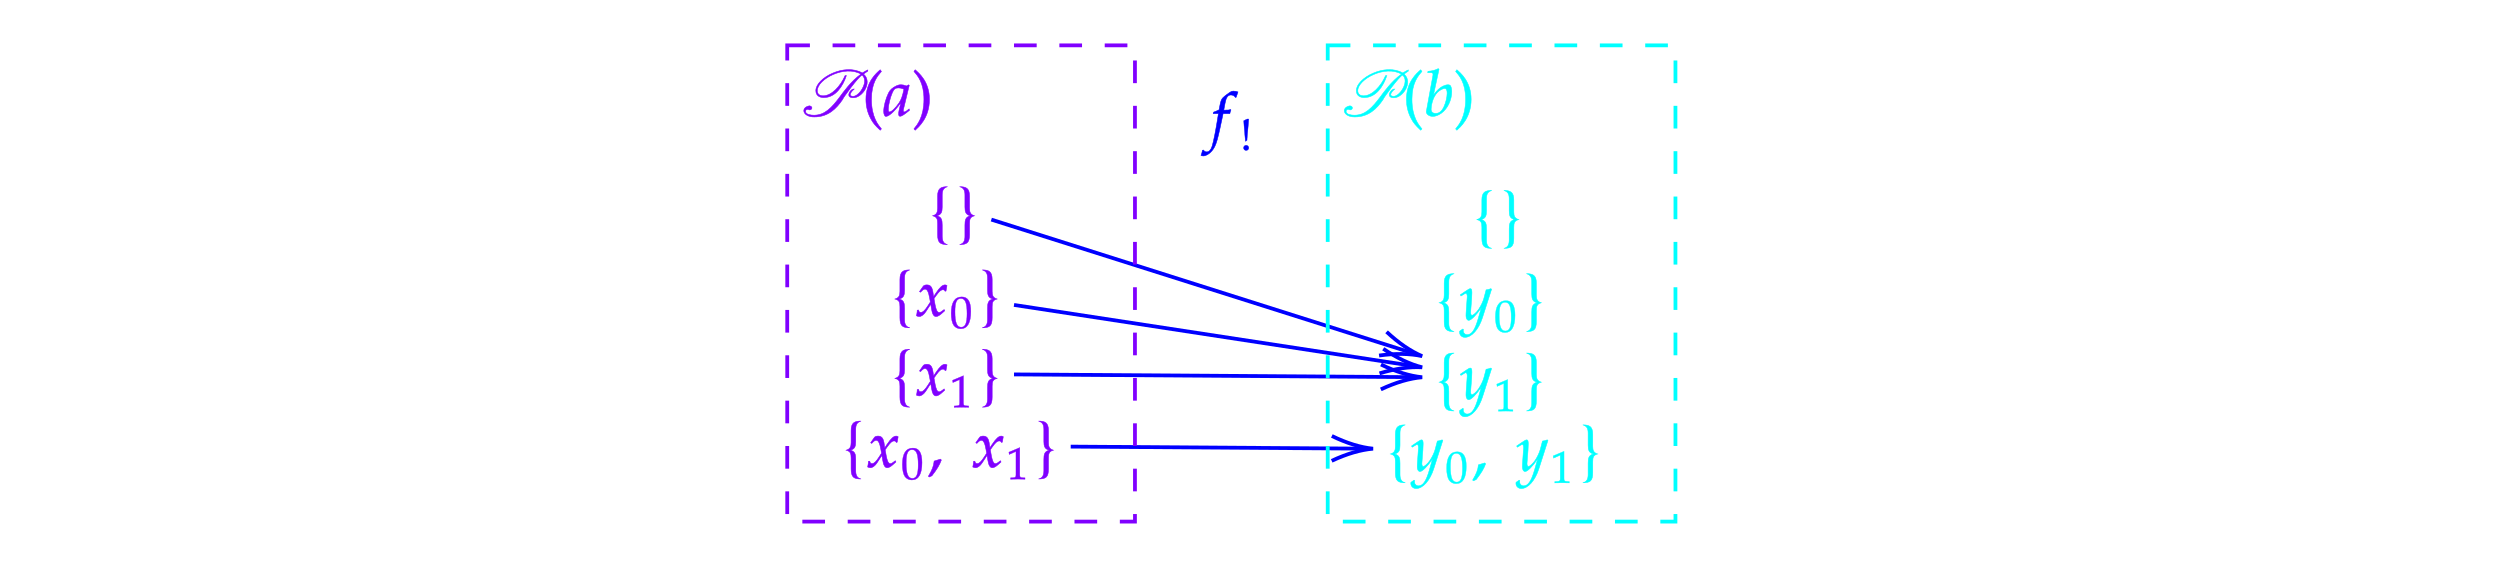
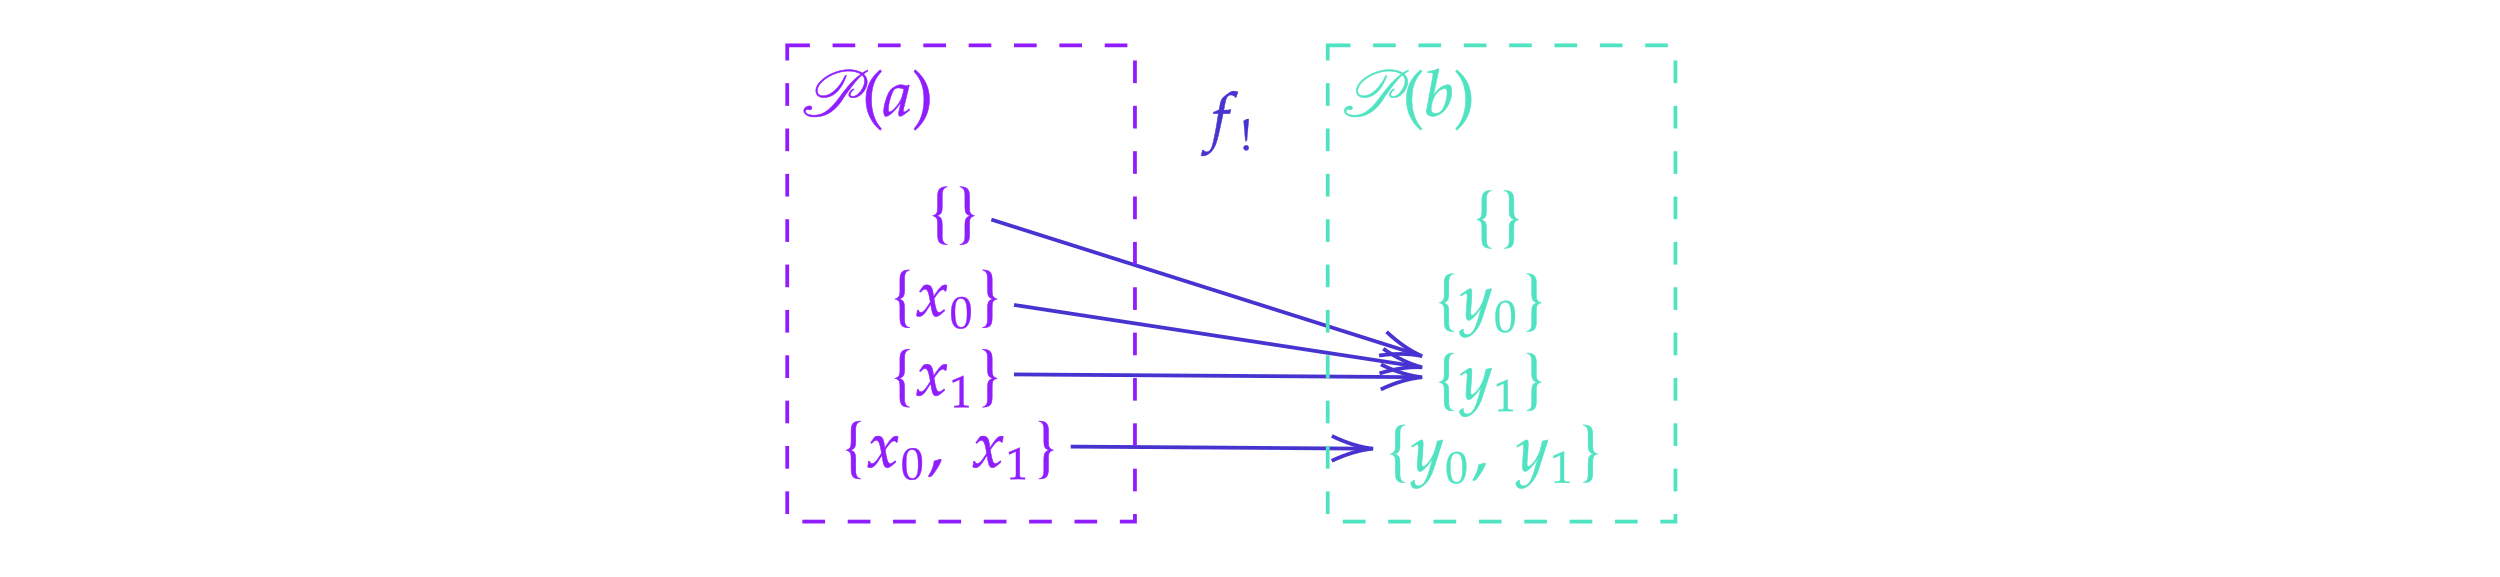
<svg xmlns="http://www.w3.org/2000/svg" x="0" y="0" width="661.433" height="152.4" style="         width:661.433px;         height:152.4px;         background: transparent;         fill: none; ">
  <svg class="role-diagram-draw-area">
    <g class="shapes-region" style="stroke: black; fill: none;">
      <g />
    </g>
    <g>
      <g class="connection-group">
        <g class="arrow-line">
-           <path class="connection real" stroke-dasharray="" d="  M268.28,80.68 L374.3,96.88" style="stroke: rgb(0, 0, 255); stroke-opacity: 1; stroke-width: 1px; fill: none; fill-opacity: 1;" />
-           <g stroke="rgb(0,0,255)" stroke-opacity="1" transform="matrix(-0.9885203,-0.1510883,0.1510883,-0.9885203,376.279,97.18333)" style="stroke: rgb(0, 0, 255); stroke-width: 1px;">
+           <path class="connection real" stroke-dasharray="" d="  M268.28,80.68 L374.3,96.88" style="stroke: rgb(70, 51, 208); stroke-opacity: 1; stroke-width: 1px; fill: none; fill-opacity: 1;" />
+           <g stroke="rgb(70,51,208)" stroke-opacity="1" transform="matrix(-0.9885203,-0.1510883,0.1510883,-0.9885203,376.279,97.18333)" style="stroke: rgb(70, 51, 208); stroke-width: 1px;">
            <path d=" M10.93,-3.29 Q4.96,-0.45 0,0 Q4.96,0.45 10.93,3.29" />
          </g>
        </g>
      </g>
      <g class="connection-group">
        <g class="arrow-line">
-           <path class="connection real" stroke-dasharray="" d="  M268.28,99.06 L374.28,99.79" style="stroke: rgb(0, 0, 255); stroke-opacity: 1; stroke-width: 1px; fill: none; fill-opacity: 1;" />
-           <g stroke="rgb(0,0,255)" stroke-opacity="1" transform="matrix(-0.9999756,-0.00698126,0.00698126,-0.9999756,376.279,99.80833)" style="stroke: rgb(0, 0, 255); stroke-width: 1px;">
+           <path class="connection real" stroke-dasharray="" d="  M268.28,99.06 L374.28,99.79" style="stroke: rgb(70, 51, 208); stroke-opacity: 1; stroke-width: 1px; fill: none; fill-opacity: 1;" />
+           <g stroke="rgb(70,51,208)" stroke-opacity="1" transform="matrix(-0.9999756,-0.00698126,0.00698126,-0.9999756,376.279,99.80833)" style="stroke: rgb(70, 51, 208); stroke-width: 1px;">
            <path d=" M10.93,-3.29 Q4.96,-0.45 0,0 Q4.96,0.45 10.93,3.29" />
          </g>
        </g>
      </g>
      <g class="connection-group">
        <g class="arrow-line">
-           <path class="connection real" stroke-dasharray="" d="  M283.28,118.16 L361.28,118.7" style="stroke: rgb(0, 0, 255); stroke-opacity: 1; stroke-width: 1px; fill: none; fill-opacity: 1;" />
-           <g stroke="rgb(0,0,255)" stroke-opacity="1" transform="matrix(-0.9999756,-0.00698126,0.00698126,-0.9999756,363.279,118.7111)" style="stroke: rgb(0, 0, 255); stroke-width: 1px;">
+           <path class="connection real" stroke-dasharray="" d="  M283.28,118.16 L361.28,118.7" style="stroke: rgb(70, 51, 208); stroke-opacity: 1; stroke-width: 1px; fill: none; fill-opacity: 1;" />
+           <g stroke="rgb(70,51,208)" stroke-opacity="1" transform="matrix(-0.9999756,-0.00698126,0.00698126,-0.9999756,363.279,118.7111)" style="stroke: rgb(70, 51, 208); stroke-width: 1px;">
            <path d=" M10.93,-3.29 Q4.96,-0.45 0,0 Q4.96,0.45 10.93,3.29" />
          </g>
        </g>
      </g>
      <g class="connection-group">
        <g class="arrow-line">
-           <path class="connection real" stroke-dasharray="" d="  M262.28,58.1 L374.37,93.62" style="stroke: rgb(0, 0, 255); stroke-opacity: 1; stroke-width: 1px; fill: none; fill-opacity: 1;" />
-           <g stroke="rgb(0,0,255)" stroke-opacity="1" transform="matrix(-0.9532962,-0.3020371,0.3020371,-0.9532962,376.279,94.22911)" style="stroke: rgb(0, 0, 255); stroke-width: 1px;">
+           <path class="connection real" stroke-dasharray="" d="  M262.28,58.1 L374.37,93.62" style="stroke: rgb(70, 51, 208); stroke-opacity: 1; stroke-width: 1px; fill: none; fill-opacity: 1;" />
+           <g stroke="rgb(70,51,208)" stroke-opacity="1" transform="matrix(-0.9532962,-0.3020371,0.3020371,-0.9532962,376.279,94.22911)" style="stroke: rgb(70, 51, 208); stroke-width: 1px;">
            <path d=" M10.93,-3.29 Q4.96,-0.45 0,0 Q4.96,0.45 10.93,3.29" />
          </g>
        </g>
      </g>
    </g>
    <g>
      <g>
-         <rect rx="0" ry="0" x="208.279" y="12" width="92" height="126" style="stroke: rgb(128, 0, 255); stroke-opacity: 1; stroke-width: 1px; fill: none; fill-opacity: 1; stroke-dasharray: 6px, 6px;" />
-       </g>
-       <g>
-         <rect rx="0" ry="0" x="351.279" y="12" width="92" height="126" style="stroke: rgb(0, 255, 255); stroke-opacity: 1; stroke-width: 1px; fill: none; fill-opacity: 1; stroke-dasharray: 6px, 6px;" />
+         <rect rx="0" ry="0" x="208.279" y="12" width="92" height="126" style="stroke: rgb(144, 29, 254); stroke-opacity: 1; stroke-width: 1px; fill: none; fill-opacity: 1; stroke-dasharray: 6px, 6px;" />
+       </g>
+       <g>
+         <rect rx="0" ry="0" x="351.279" y="12" width="92" height="126" style="stroke: rgb(80, 227, 194); stroke-opacity: 1; stroke-width: 1px; fill: none; fill-opacity: 1; stroke-dasharray: 6px, 6px;" />
      </g>
    </g>
    <g />
  </svg>
  <svg width="660" height="150.967" style="width:660px;height:150.967px;font-family:Asana-Math, Asana;background:transparent;">
    <g>
      <g>
        <g>
          <g transform="matrix(1,0,0,1,715.7833,27.61667)">
            <path transform="matrix(0.017,0,0,-0.017,0,0)" d="M263 689C108 689 29 566 29 324C29 207 50 106 85 57C120 8 176 -20 238 -20C389 -20 465 110 465 366C465 585 400 689 263 689ZM245 654C342 654 381 556 381 316C381 103 343 15 251 15C154 15 113 116 113 360C113 571 150 654 245 654Z" stroke="rgb(0,0,0)" stroke-opacity="1" stroke-width="8" fill="rgb(0,0,0)" fill-opacity="1" />
          </g>
        </g>
      </g>
    </g>
    <g>
      <g>
        <g>
          <g transform="matrix(1,0,0,1,318.1833,36.56668)">
-             <path transform="matrix(0.017,0,0,-0.017,0,0)" d="M345 437L329 437L350 549C366 635 394 673 440 673C470 673 497 658 512 634L522 638C527 654 537 685 545 705L550 720C534 727 503 733 480 733C469 733 453 730 445 726C421 715 339 654 316 630C294 608 282 578 271 521L256 442C215 422 195 414 170 405L165 383L246 383L237 327C207 132 170 -54 148 -123C130 -182 100 -213 64 -213C41 -213 30 -206 12 -184L-2 -188C-6 -211 -20 -259 -25 -268C-16 -273 -1 -276 10 -276C51 -276 105 -245 144 -198C215 -114 235 -18 319 383L423 383C427 402 434 425 440 439L436 446C407 439 408 437 345 437Z" stroke="rgb(0,0,255)" stroke-opacity="1" stroke-width="8" fill="rgb(0,0,255)" fill-opacity="1" />
+             <path transform="matrix(0.017,0,0,-0.017,0,0)" d="M345 437L329 437L350 549C366 635 394 673 440 673C470 673 497 658 512 634L522 638C527 654 537 685 545 705L550 720C534 727 503 733 480 733C469 733 453 730 445 726C421 715 339 654 316 630C294 608 282 578 271 521L256 442C215 422 195 414 170 405L165 383L246 383L237 327C207 132 170 -54 148 -123C130 -182 100 -213 64 -213C41 -213 30 -206 12 -184L-2 -188C-6 -211 -20 -259 -25 -268C-16 -273 -1 -276 10 -276C51 -276 105 -245 144 -198C215 -114 235 -18 319 383L423 383C427 402 434 425 440 439L436 446C407 439 408 437 345 437Z" stroke="rgb(70,51,208)" stroke-opacity="1" stroke-width="8" fill="rgb(70,51,208)" fill-opacity="1" />
          </g>
        </g>
        <g>
          <g>
            <g>
              <g>
                <g transform="matrix(1,0,0,1,328.05,39.75001)">
-                   <path transform="matrix(0.0119,0,0,-0.0119,0,0)" d="M138 111C108 111 81 83 81 53C81 23 108 -5 137 -5C169 -5 197 22 197 53C197 83 169 111 138 111ZM160 694L85 656C88 603 90 579 92 550L120 222L120 205L130 200L158 223L158 248L182 526C184 560 194 613 194 669L194 694Z" stroke="rgb(0,0,255)" stroke-opacity="1" stroke-width="8" fill="rgb(0,0,255)" fill-opacity="1" />
+                   <path transform="matrix(0.0119,0,0,-0.0119,0,0)" d="M138 111C108 111 81 83 81 53C81 23 108 -5 137 -5C169 -5 197 22 197 53C197 83 169 111 138 111ZM160 694L85 656C88 603 90 579 92 550L120 222L120 205L130 200L158 223L158 248L182 526C184 560 194 613 194 669L194 694Z" stroke="rgb(70,51,208)" stroke-opacity="1" stroke-width="8" fill="rgb(70,51,208)" fill-opacity="1" />
                </g>
              </g>
            </g>
          </g>
        </g>
      </g>
    </g>
    <g>
      <g>
        <g>
          <g transform="matrix(1,0,0,1,211.95,30.61667)">
-             <path transform="matrix(0.017,0,0,-0.017,0,0)" d="M207 -19C423 -19 550 112 645 251C645 269 894 611 950 633C980 601 988 577 988 536C988 442 885 294 801 302C721 310 793 387 826 415L810 415C756 400 691 283 807 279C954 274 1117 523 973 647C991 665 1019 680 1038 694L1038 713C985 689 971 673 953 666L953 665C677 826 229 584 229 391C229 304 301 282 351 282C536 282 649 457 705 625L685 625C612 457 474 310 343 310C288 310 252 337 252 389C252 570 683 795 932 647C782 546 638 341 613 307C475 120 366 8 200 8C150 8 70 20 70 66C70 103 104 103 134 90C178 95 183 147 130 154C-14 129 24 -22 207 -19Z" stroke="rgb(128,0,255)" stroke-opacity="1" stroke-width="8" fill="rgb(128,0,255)" fill-opacity="1" />
+             <path transform="matrix(0.017,0,0,-0.017,0,0)" d="M207 -19C423 -19 550 112 645 251C645 269 894 611 950 633C980 601 988 577 988 536C988 442 885 294 801 302C721 310 793 387 826 415L810 415C756 400 691 283 807 279C954 274 1117 523 973 647C991 665 1019 680 1038 694L1038 713C985 689 971 673 953 666L953 665C677 826 229 584 229 391C229 304 301 282 351 282C536 282 649 457 705 625L685 625C612 457 474 310 343 310C288 310 252 337 252 389C252 570 683 795 932 647C782 546 638 341 613 307C475 120 366 8 200 8C150 8 70 20 70 66C70 103 104 103 134 90C178 95 183 147 130 154C-14 129 24 -22 207 -19Z" stroke="rgb(144,29,254)" stroke-opacity="1" stroke-width="8" fill="rgb(144,29,254)" fill-opacity="1" />
          </g>
        </g>
        <g>
          <g transform="matrix(1,0,0,1,228.0833,30.80002)">
-             <path transform="matrix(0.017,0,0,-0.017,0,0)" d="M146 266C146 526 243 632 301 700L282 726C225 675 60 542 60 266C60 159 85 58 133 -32C168 -99 200 -138 282 -215L301 -194C255 -137 146 -15 146 266Z" stroke="rgb(128,0,255)" stroke-opacity="1" stroke-width="8" fill="rgb(128,0,255)" fill-opacity="1" />
+             <path transform="matrix(0.017,0,0,-0.017,0,0)" d="M146 266C146 526 243 632 301 700L282 726C225 675 60 542 60 266C60 159 85 58 133 -32C168 -99 200 -138 282 -215L301 -194C255 -137 146 -15 146 266Z" stroke="rgb(144,29,254)" stroke-opacity="1" stroke-width="8" fill="rgb(144,29,254)" fill-opacity="1" />
          </g>
        </g>
        <g>
          <g transform="matrix(1,0,0,1,233.7333,30.61667)">
-             <path transform="matrix(0.017,0,0,-0.017,0,0)" d="M271 204L242 77C238 60 236 42 236 26C236 4 245 -9 260 -9C283 -9 324 17 406 85L399 106C375 86 346 59 324 59C315 59 309 68 309 82C309 87 309 90 310 93L402 472L392 481L359 463C318 478 301 482 274 482C246 482 226 477 199 464C137 433 104 403 79 354C35 265 4 145 4 67C4 23 19 -11 38 -11C75 -11 155 41 271 204ZM319 414C297 305 278 253 244 201C187 117 126 59 94 59C82 59 76 72 76 99C76 163 104 280 139 360C163 415 186 433 234 433C257 433 275 429 319 414Z" stroke="rgb(128,0,255)" stroke-opacity="1" stroke-width="8" fill="rgb(128,0,255)" fill-opacity="1" />
+             <path transform="matrix(0.017,0,0,-0.017,0,0)" d="M271 204L242 77C238 60 236 42 236 26C236 4 245 -9 260 -9C283 -9 324 17 406 85L399 106C375 86 346 59 324 59C315 59 309 68 309 82C309 87 309 90 310 93L402 472L392 481L359 463C318 478 301 482 274 482C246 482 226 477 199 464C137 433 104 403 79 354C35 265 4 145 4 67C4 23 19 -11 38 -11C75 -11 155 41 271 204ZM319 414C297 305 278 253 244 201C187 117 126 59 94 59C82 59 76 72 76 99C76 163 104 280 139 360C163 415 186 433 234 433C257 433 275 429 319 414Z" stroke="rgb(144,29,254)" stroke-opacity="1" stroke-width="8" fill="rgb(144,29,254)" fill-opacity="1" />
          </g>
        </g>
        <g>
          <g transform="matrix(1,0,0,1,241.2667,30.80002)">
-             <path transform="matrix(0.017,0,0,-0.017,0,0)" d="M51 726L32 700C87 636 187 526 187 266C187 -10 83 -131 32 -194L51 -215C104 -165 273 -23 273 265C273 542 108 675 51 726Z" stroke="rgb(128,0,255)" stroke-opacity="1" stroke-width="8" fill="rgb(128,0,255)" fill-opacity="1" />
+             <path transform="matrix(0.017,0,0,-0.017,0,0)" d="M51 726L32 700C87 636 187 526 187 266C187 -10 83 -131 32 -194L51 -215C104 -165 273 -23 273 265C273 542 108 675 51 726Z" stroke="rgb(144,29,254)" stroke-opacity="1" stroke-width="8" fill="rgb(144,29,254)" fill-opacity="1" />
          </g>
        </g>
      </g>
      <g />
      <g />
      <g />
      <g />
      <g>
        <g>
          <g transform="matrix(1,0,0,1,211.95,132.6167)">
-             <path transform="matrix(0.017,0,0,-0.017,0,0)" d="" stroke="rgb(128,0,255)" stroke-opacity="1" stroke-width="8" fill="rgb(128,0,255)" fill-opacity="1" />
+             <path transform="matrix(0.017,0,0,-0.017,0,0)" d="" stroke="rgb(144,29,254)" stroke-opacity="1" stroke-width="8" fill="rgb(144,29,254)" fill-opacity="1" />
          </g>
        </g>
      </g>
    </g>
    <g>
      <g>
        <g>
          <g transform="matrix(1,0,0,1,245.7833,61.73334)">
-             <path transform="matrix(0.017,0,0,-0.017,0,0)" d="M289 -175C226 -161 206 -117 206 -45L206 128C206 207 197 253 125 272L125 274C194 292 206 335 206 409L206 595C206 667 224 707 289 726C189 726 134 703 134 578L134 392C134 327 120 292 58 273C124 254 134 223 134 151L134 -17C134 -149 176 -175 289 -175Z" stroke="rgb(128,0,255)" stroke-opacity="1" stroke-width="8" fill="rgb(128,0,255)" fill-opacity="1" />
+             <path transform="matrix(0.017,0,0,-0.017,0,0)" d="M289 -175C226 -161 206 -117 206 -45L206 128C206 207 197 253 125 272L125 274C194 292 206 335 206 409L206 595C206 667 224 707 289 726C189 726 134 703 134 578L134 392C134 327 120 292 58 273C124 254 134 223 134 151L134 -17C134 -149 176 -175 289 -175Z" stroke="rgb(144,29,254)" stroke-opacity="1" stroke-width="8" fill="rgb(144,29,254)" fill-opacity="1" />
          </g>
        </g>
        <g>
          <g transform="matrix(1,0,0,1,253.1333,61.73334)">
-             <path transform="matrix(0.017,0,0,-0.017,0,0)" d="M275 273C213 292 199 327 199 392L199 578C199 703 144 726 44 726C109 707 127 667 127 595L127 409C127 335 139 292 208 274L208 272C136 253 127 207 127 128L127 -45C127 -117 107 -161 44 -175C157 -175 199 -149 199 -17L199 151C199 223 209 254 275 273Z" stroke="rgb(128,0,255)" stroke-opacity="1" stroke-width="8" fill="rgb(128,0,255)" fill-opacity="1" />
+             <path transform="matrix(0.017,0,0,-0.017,0,0)" d="M275 273C213 292 199 327 199 392L199 578C199 703 144 726 44 726C109 707 127 667 127 595L127 409C127 335 139 292 208 274L208 272C136 253 127 207 127 128L127 -45C127 -117 107 -161 44 -175C157 -175 199 -149 199 -17L199 151C199 223 209 254 275 273Z" stroke="rgb(144,29,254)" stroke-opacity="1" stroke-width="8" fill="rgb(144,29,254)" fill-opacity="1" />
          </g>
        </g>
      </g>
    </g>
    <g>
      <g>
        <g>
          <g transform="matrix(1,0,0,1,235.8167,83.75)">
-             <path transform="matrix(0.017,0,0,-0.017,0,0)" d="M289 -175C226 -161 206 -117 206 -45L206 128C206 207 197 253 125 272L125 274C194 292 206 335 206 409L206 595C206 667 224 707 289 726C189 726 134 703 134 578L134 392C134 327 120 292 58 273C124 254 134 223 134 151L134 -17C134 -149 176 -175 289 -175Z" stroke="rgb(128,0,255)" stroke-opacity="1" stroke-width="8" fill="rgb(128,0,255)" fill-opacity="1" />
+             <path transform="matrix(0.017,0,0,-0.017,0,0)" d="M289 -175C226 -161 206 -117 206 -45L206 128C206 207 197 253 125 272L125 274C194 292 206 335 206 409L206 595C206 667 224 707 289 726C189 726 134 703 134 578L134 392C134 327 120 292 58 273C124 254 134 223 134 151L134 -17C134 -149 176 -175 289 -175Z" stroke="rgb(144,29,254)" stroke-opacity="1" stroke-width="8" fill="rgb(144,29,254)" fill-opacity="1" />
          </g>
        </g>
        <g>
          <g transform="matrix(1,0,0,1,242.3167,83.56668)">
-             <path transform="matrix(0.017,0,0,-0.017,0,0)" d="M9 1C24 -7 40 -11 52 -11C85 -11 124 18 155 65L231 182L242 113C255 28 278 -11 314 -11C336 -11 368 6 400 35L449 79L440 98C404 68 379 53 363 53C348 53 335 63 325 83C316 102 305 139 300 168L282 269L317 318C364 383 391 406 422 406C438 406 450 398 455 383L469 387L484 472C472 479 463 482 454 482C414 482 374 446 312 354L275 299L269 347C257 446 230 482 171 482C145 482 123 474 114 461L56 378L73 368C103 402 123 416 142 416C175 416 197 375 214 277L225 215L185 153C142 86 108 54 80 54C65 54 54 58 52 63L41 91L21 88C21 53 13 27 9 1Z" stroke="rgb(128,0,255)" stroke-opacity="1" stroke-width="8" fill="rgb(128,0,255)" fill-opacity="1" />
+             <path transform="matrix(0.017,0,0,-0.017,0,0)" d="M9 1C24 -7 40 -11 52 -11C85 -11 124 18 155 65L231 182L242 113C255 28 278 -11 314 -11C336 -11 368 6 400 35L449 79L440 98C404 68 379 53 363 53C348 53 335 63 325 83C316 102 305 139 300 168L282 269L317 318C364 383 391 406 422 406C438 406 450 398 455 383L469 387L484 472C472 479 463 482 454 482C414 482 374 446 312 354L275 299L269 347C257 446 230 482 171 482C145 482 123 474 114 461L56 378L73 368C103 402 123 416 142 416C175 416 197 375 214 277L225 215L185 153C142 86 108 54 80 54C65 54 54 58 52 63L41 91L21 88C21 53 13 27 9 1Z" stroke="rgb(144,29,254)" stroke-opacity="1" stroke-width="8" fill="rgb(144,29,254)" fill-opacity="1" />
          </g>
        </g>
        <g>
          <g>
            <g>
              <g>
                <g transform="matrix(1,0,0,1,251.3167,86.75001)">
-                   <path transform="matrix(0.0119,0,0,-0.0119,0,0)" d="M263 689C108 689 29 566 29 324C29 207 50 106 85 57C120 8 176 -20 238 -20C389 -20 465 110 465 366C465 585 400 689 263 689ZM245 654C342 654 381 556 381 316C381 103 343 15 251 15C154 15 113 116 113 360C113 571 150 654 245 654Z" stroke="rgb(128,0,255)" stroke-opacity="1" stroke-width="8" fill="rgb(128,0,255)" fill-opacity="1" />
+                   <path transform="matrix(0.0119,0,0,-0.0119,0,0)" d="M263 689C108 689 29 566 29 324C29 207 50 106 85 57C120 8 176 -20 238 -20C389 -20 465 110 465 366C465 585 400 689 263 689ZM245 654C342 654 381 556 381 316C381 103 343 15 251 15C154 15 113 116 113 360C113 571 150 654 245 654Z" stroke="rgb(144,29,254)" stroke-opacity="1" stroke-width="8" fill="rgb(144,29,254)" fill-opacity="1" />
                </g>
              </g>
            </g>
          </g>
        </g>
        <g>
          <g transform="matrix(1,0,0,1,259.1166,83.75)">
-             <path transform="matrix(0.017,0,0,-0.017,0,0)" d="M275 273C213 292 199 327 199 392L199 578C199 703 144 726 44 726C109 707 127 667 127 595L127 409C127 335 139 292 208 274L208 272C136 253 127 207 127 128L127 -45C127 -117 107 -161 44 -175C157 -175 199 -149 199 -17L199 151C199 223 209 254 275 273Z" stroke="rgb(128,0,255)" stroke-opacity="1" stroke-width="8" fill="rgb(128,0,255)" fill-opacity="1" />
+             <path transform="matrix(0.017,0,0,-0.017,0,0)" d="M275 273C213 292 199 327 199 392L199 578C199 703 144 726 44 726C109 707 127 667 127 595L127 409C127 335 139 292 208 274L208 272C136 253 127 207 127 128L127 -45C127 -117 107 -161 44 -175C157 -175 199 -149 199 -17L199 151C199 223 209 254 275 273Z" stroke="rgb(144,29,254)" stroke-opacity="1" stroke-width="8" fill="rgb(144,29,254)" fill-opacity="1" />
          </g>
        </g>
      </g>
    </g>
    <g>
      <g>
        <g>
          <g transform="matrix(1,0,0,1,235.8167,104.75)">
-             <path transform="matrix(0.017,0,0,-0.017,0,0)" d="M289 -175C226 -161 206 -117 206 -45L206 128C206 207 197 253 125 272L125 274C194 292 206 335 206 409L206 595C206 667 224 707 289 726C189 726 134 703 134 578L134 392C134 327 120 292 58 273C124 254 134 223 134 151L134 -17C134 -149 176 -175 289 -175Z" stroke="rgb(128,0,255)" stroke-opacity="1" stroke-width="8" fill="rgb(128,0,255)" fill-opacity="1" />
+             <path transform="matrix(0.017,0,0,-0.017,0,0)" d="M289 -175C226 -161 206 -117 206 -45L206 128C206 207 197 253 125 272L125 274C194 292 206 335 206 409L206 595C206 667 224 707 289 726C189 726 134 703 134 578L134 392C134 327 120 292 58 273C124 254 134 223 134 151L134 -17C134 -149 176 -175 289 -175Z" stroke="rgb(144,29,254)" stroke-opacity="1" stroke-width="8" fill="rgb(144,29,254)" fill-opacity="1" />
          </g>
        </g>
        <g>
          <g transform="matrix(1,0,0,1,242.3167,104.5667)">
-             <path transform="matrix(0.017,0,0,-0.017,0,0)" d="M9 1C24 -7 40 -11 52 -11C85 -11 124 18 155 65L231 182L242 113C255 28 278 -11 314 -11C336 -11 368 6 400 35L449 79L440 98C404 68 379 53 363 53C348 53 335 63 325 83C316 102 305 139 300 168L282 269L317 318C364 383 391 406 422 406C438 406 450 398 455 383L469 387L484 472C472 479 463 482 454 482C414 482 374 446 312 354L275 299L269 347C257 446 230 482 171 482C145 482 123 474 114 461L56 378L73 368C103 402 123 416 142 416C175 416 197 375 214 277L225 215L185 153C142 86 108 54 80 54C65 54 54 58 52 63L41 91L21 88C21 53 13 27 9 1Z" stroke="rgb(128,0,255)" stroke-opacity="1" stroke-width="8" fill="rgb(128,0,255)" fill-opacity="1" />
+             <path transform="matrix(0.017,0,0,-0.017,0,0)" d="M9 1C24 -7 40 -11 52 -11C85 -11 124 18 155 65L231 182L242 113C255 28 278 -11 314 -11C336 -11 368 6 400 35L449 79L440 98C404 68 379 53 363 53C348 53 335 63 325 83C316 102 305 139 300 168L282 269L317 318C364 383 391 406 422 406C438 406 450 398 455 383L469 387L484 472C472 479 463 482 454 482C414 482 374 446 312 354L275 299L269 347C257 446 230 482 171 482C145 482 123 474 114 461L56 378L73 368C103 402 123 416 142 416C175 416 197 375 214 277L225 215L185 153C142 86 108 54 80 54C65 54 54 58 52 63L41 91L21 88C21 53 13 27 9 1Z" stroke="rgb(144,29,254)" stroke-opacity="1" stroke-width="8" fill="rgb(144,29,254)" fill-opacity="1" />
          </g>
        </g>
        <g>
          <g>
            <g>
              <g>
                <g transform="matrix(1,0,0,1,251.3167,107.7333)">
-                   <path transform="matrix(0.0119,0,0,-0.0119,0,0)" d="M418 -3L418 27L366 30C311 33 301 44 301 96L301 700L60 598L67 548L217 614L217 96C217 44 206 33 152 30L96 27L96 -3C250 0 250 0 261 0C292 0 402 -3 418 -3Z" stroke="rgb(128,0,255)" stroke-opacity="1" stroke-width="8" fill="rgb(128,0,255)" fill-opacity="1" />
+                   <path transform="matrix(0.0119,0,0,-0.0119,0,0)" d="M418 -3L418 27L366 30C311 33 301 44 301 96L301 700L60 598L67 548L217 614L217 96C217 44 206 33 152 30L96 27L96 -3C250 0 250 0 261 0C292 0 402 -3 418 -3Z" stroke="rgb(144,29,254)" stroke-opacity="1" stroke-width="8" fill="rgb(144,29,254)" fill-opacity="1" />
                </g>
              </g>
            </g>
          </g>
        </g>
        <g>
          <g transform="matrix(1,0,0,1,259.1166,104.75)">
-             <path transform="matrix(0.017,0,0,-0.017,0,0)" d="M275 273C213 292 199 327 199 392L199 578C199 703 144 726 44 726C109 707 127 667 127 595L127 409C127 335 139 292 208 274L208 272C136 253 127 207 127 128L127 -45C127 -117 107 -161 44 -175C157 -175 199 -149 199 -17L199 151C199 223 209 254 275 273Z" stroke="rgb(128,0,255)" stroke-opacity="1" stroke-width="8" fill="rgb(128,0,255)" fill-opacity="1" />
+             <path transform="matrix(0.017,0,0,-0.017,0,0)" d="M275 273C213 292 199 327 199 392L199 578C199 703 144 726 44 726C109 707 127 667 127 595L127 409C127 335 139 292 208 274L208 272C136 253 127 207 127 128L127 -45C127 -117 107 -161 44 -175C157 -175 199 -149 199 -17L199 151C199 223 209 254 275 273Z" stroke="rgb(144,29,254)" stroke-opacity="1" stroke-width="8" fill="rgb(144,29,254)" fill-opacity="1" />
          </g>
        </g>
      </g>
    </g>
    <g>
      <g>
        <g>
          <g transform="matrix(1,0,0,1,222.9,123.75)">
-             <path transform="matrix(0.017,0,0,-0.017,0,0)" d="M289 -175C226 -161 206 -117 206 -45L206 128C206 207 197 253 125 272L125 274C194 292 206 335 206 409L206 595C206 667 224 707 289 726C189 726 134 703 134 578L134 392C134 327 120 292 58 273C124 254 134 223 134 151L134 -17C134 -149 176 -175 289 -175Z" stroke="rgb(128,0,255)" stroke-opacity="1" stroke-width="8" fill="rgb(128,0,255)" fill-opacity="1" />
+             <path transform="matrix(0.017,0,0,-0.017,0,0)" d="M289 -175C226 -161 206 -117 206 -45L206 128C206 207 197 253 125 272L125 274C194 292 206 335 206 409L206 595C206 667 224 707 289 726C189 726 134 703 134 578L134 392C134 327 120 292 58 273C124 254 134 223 134 151L134 -17C134 -149 176 -175 289 -175Z" stroke="rgb(144,29,254)" stroke-opacity="1" stroke-width="8" fill="rgb(144,29,254)" fill-opacity="1" />
          </g>
        </g>
        <g>
          <g transform="matrix(1,0,0,1,229.4,123.5667)">
-             <path transform="matrix(0.017,0,0,-0.017,0,0)" d="M9 1C24 -7 40 -11 52 -11C85 -11 124 18 155 65L231 182L242 113C255 28 278 -11 314 -11C336 -11 368 6 400 35L449 79L440 98C404 68 379 53 363 53C348 53 335 63 325 83C316 102 305 139 300 168L282 269L317 318C364 383 391 406 422 406C438 406 450 398 455 383L469 387L484 472C472 479 463 482 454 482C414 482 374 446 312 354L275 299L269 347C257 446 230 482 171 482C145 482 123 474 114 461L56 378L73 368C103 402 123 416 142 416C175 416 197 375 214 277L225 215L185 153C142 86 108 54 80 54C65 54 54 58 52 63L41 91L21 88C21 53 13 27 9 1Z" stroke="rgb(128,0,255)" stroke-opacity="1" stroke-width="8" fill="rgb(128,0,255)" fill-opacity="1" />
+             <path transform="matrix(0.017,0,0,-0.017,0,0)" d="M9 1C24 -7 40 -11 52 -11C85 -11 124 18 155 65L231 182L242 113C255 28 278 -11 314 -11C336 -11 368 6 400 35L449 79L440 98C404 68 379 53 363 53C348 53 335 63 325 83C316 102 305 139 300 168L282 269L317 318C364 383 391 406 422 406C438 406 450 398 455 383L469 387L484 472C472 479 463 482 454 482C414 482 374 446 312 354L275 299L269 347C257 446 230 482 171 482C145 482 123 474 114 461L56 378L73 368C103 402 123 416 142 416C175 416 197 375 214 277L225 215L185 153C142 86 108 54 80 54C65 54 54 58 52 63L41 91L21 88C21 53 13 27 9 1Z" stroke="rgb(144,29,254)" stroke-opacity="1" stroke-width="8" fill="rgb(144,29,254)" fill-opacity="1" />
          </g>
        </g>
        <g>
          <g>
            <g>
              <g>
                <g transform="matrix(1,0,0,1,238.4,126.75)">
-                   <path transform="matrix(0.0119,0,0,-0.0119,0,0)" d="M263 689C108 689 29 566 29 324C29 207 50 106 85 57C120 8 176 -20 238 -20C389 -20 465 110 465 366C465 585 400 689 263 689ZM245 654C342 654 381 556 381 316C381 103 343 15 251 15C154 15 113 116 113 360C113 571 150 654 245 654Z" stroke="rgb(128,0,255)" stroke-opacity="1" stroke-width="8" fill="rgb(128,0,255)" fill-opacity="1" />
+                   <path transform="matrix(0.0119,0,0,-0.0119,0,0)" d="M263 689C108 689 29 566 29 324C29 207 50 106 85 57C120 8 176 -20 238 -20C389 -20 465 110 465 366C465 585 400 689 263 689ZM245 654C342 654 381 556 381 316C381 103 343 15 251 15C154 15 113 116 113 360C113 571 150 654 245 654Z" stroke="rgb(144,29,254)" stroke-opacity="1" stroke-width="8" fill="rgb(144,29,254)" fill-opacity="1" />
                </g>
              </g>
            </g>
          </g>
        </g>
        <g>
          <g transform="matrix(1,0,0,1,245.35,123.5667)">
-             <path transform="matrix(0.017,0,0,-0.017,0,0)" d="M204 123C177 114 159 108 106 93C99 17 74 -48 16 -144L30 -155L71 -136C152 -31 190 32 218 109Z" stroke="rgb(128,0,255)" stroke-opacity="1" stroke-width="8" fill="rgb(128,0,255)" fill-opacity="1" />
+             <path transform="matrix(0.017,0,0,-0.017,0,0)" d="M204 123C177 114 159 108 106 93C99 17 74 -48 16 -144L30 -155L71 -136C152 -31 190 32 218 109Z" stroke="rgb(144,29,254)" stroke-opacity="1" stroke-width="8" fill="rgb(144,29,254)" fill-opacity="1" />
          </g>
        </g>
        <g>
          <g transform="matrix(1,0,0,1,252.9833,123.5667)">
-             <path transform="matrix(0.017,0,0,-0.017,0,0)" d="M258 1C273 -7 289 -11 301 -11C334 -11 373 18 404 65L480 182L491 113C504 28 527 -11 563 -11C585 -11 617 6 649 35L698 79L689 98C653 68 628 53 612 53C597 53 584 63 574 83C565 102 554 139 549 168L531 269L566 318C613 383 640 406 671 406C687 406 699 398 704 383L718 387L733 472C721 479 712 482 703 482C663 482 623 446 561 354L524 299L518 347C506 446 479 482 420 482C394 482 372 474 363 461L305 378L322 368C352 402 372 416 391 416C424 416 446 375 463 277L474 215L434 153C391 86 357 54 329 54C314 54 303 58 301 63L290 91L270 88C270 53 262 27 258 1Z" stroke="rgb(128,0,255)" stroke-opacity="1" stroke-width="8" fill="rgb(128,0,255)" fill-opacity="1" />
+             <path transform="matrix(0.017,0,0,-0.017,0,0)" d="M258 1C273 -7 289 -11 301 -11C334 -11 373 18 404 65L480 182L491 113C504 28 527 -11 563 -11C585 -11 617 6 649 35L698 79L689 98C653 68 628 53 612 53C597 53 584 63 574 83C565 102 554 139 549 168L531 269L566 318C613 383 640 406 671 406C687 406 699 398 704 383L718 387L733 472C721 479 712 482 703 482C663 482 623 446 561 354L524 299L518 347C506 446 479 482 420 482C394 482 372 474 363 461L305 378L322 368C352 402 372 416 391 416C424 416 446 375 463 277L474 215L434 153C391 86 357 54 329 54C314 54 303 58 301 63L290 91L270 88C270 53 262 27 258 1Z" stroke="rgb(144,29,254)" stroke-opacity="1" stroke-width="8" fill="rgb(144,29,254)" fill-opacity="1" />
          </g>
        </g>
        <g>
          <g>
            <g>
              <g>
                <g transform="matrix(1,0,0,1,266.2167,126.75)">
-                   <path transform="matrix(0.0119,0,0,-0.0119,0,0)" d="M418 -3L418 27L366 30C311 33 301 44 301 96L301 700L60 598L67 548L217 614L217 96C217 44 206 33 152 30L96 27L96 -3C250 0 250 0 261 0C292 0 402 -3 418 -3Z" stroke="rgb(128,0,255)" stroke-opacity="1" stroke-width="8" fill="rgb(128,0,255)" fill-opacity="1" />
+                   <path transform="matrix(0.0119,0,0,-0.0119,0,0)" d="M418 -3L418 27L366 30C311 33 301 44 301 96L301 700L60 598L67 548L217 614L217 96C217 44 206 33 152 30L96 27L96 -3C250 0 250 0 261 0C292 0 402 -3 418 -3Z" stroke="rgb(144,29,254)" stroke-opacity="1" stroke-width="8" fill="rgb(144,29,254)" fill-opacity="1" />
                </g>
              </g>
            </g>
          </g>
        </g>
        <g>
          <g transform="matrix(1,0,0,1,274.0167,123.75)">
-             <path transform="matrix(0.017,0,0,-0.017,0,0)" d="M275 273C213 292 199 327 199 392L199 578C199 703 144 726 44 726C109 707 127 667 127 595L127 409C127 335 139 292 208 274L208 272C136 253 127 207 127 128L127 -45C127 -117 107 -161 44 -175C157 -175 199 -149 199 -17L199 151C199 223 209 254 275 273Z" stroke="rgb(128,0,255)" stroke-opacity="1" stroke-width="8" fill="rgb(128,0,255)" fill-opacity="1" />
+             <path transform="matrix(0.017,0,0,-0.017,0,0)" d="M275 273C213 292 199 327 199 392L199 578C199 703 144 726 44 726C109 707 127 667 127 595L127 409C127 335 139 292 208 274L208 272C136 253 127 207 127 128L127 -45C127 -117 107 -161 44 -175C157 -175 199 -149 199 -17L199 151C199 223 209 254 275 273Z" stroke="rgb(144,29,254)" stroke-opacity="1" stroke-width="8" fill="rgb(144,29,254)" fill-opacity="1" />
          </g>
        </g>
      </g>
    </g>
    <g>
      <g>
        <g>
          <g transform="matrix(1,0,0,1,354.95,30.61667)">
-             <path transform="matrix(0.017,0,0,-0.017,0,0)" d="M207 -19C423 -19 550 112 645 251C645 269 894 611 950 633C980 601 988 577 988 536C988 442 885 294 801 302C721 310 793 387 826 415L810 415C756 400 691 283 807 279C954 274 1117 523 973 647C991 665 1019 680 1038 694L1038 713C985 689 971 673 953 666L953 665C677 826 229 584 229 391C229 304 301 282 351 282C536 282 649 457 705 625L685 625C612 457 474 310 343 310C288 310 252 337 252 389C252 570 683 795 932 647C782 546 638 341 613 307C475 120 366 8 200 8C150 8 70 20 70 66C70 103 104 103 134 90C178 95 183 147 130 154C-14 129 24 -22 207 -19Z" stroke="rgb(0,255,255)" stroke-opacity="1" stroke-width="8" fill="rgb(0,255,255)" fill-opacity="1" />
+             <path transform="matrix(0.017,0,0,-0.017,0,0)" d="M207 -19C423 -19 550 112 645 251C645 269 894 611 950 633C980 601 988 577 988 536C988 442 885 294 801 302C721 310 793 387 826 415L810 415C756 400 691 283 807 279C954 274 1117 523 973 647C991 665 1019 680 1038 694L1038 713C985 689 971 673 953 666L953 665C677 826 229 584 229 391C229 304 301 282 351 282C536 282 649 457 705 625L685 625C612 457 474 310 343 310C288 310 252 337 252 389C252 570 683 795 932 647C782 546 638 341 613 307C475 120 366 8 200 8C150 8 70 20 70 66C70 103 104 103 134 90C178 95 183 147 130 154C-14 129 24 -22 207 -19Z" stroke="rgb(80,227,194)" stroke-opacity="1" stroke-width="8" fill="rgb(80,227,194)" fill-opacity="1" />
          </g>
        </g>
        <g>
          <g transform="matrix(1,0,0,1,371.0833,30.80002)">
-             <path transform="matrix(0.017,0,0,-0.017,0,0)" d="M146 266C146 526 243 632 301 700L282 726C225 675 60 542 60 266C60 159 85 58 133 -32C168 -99 200 -138 282 -215L301 -194C255 -137 146 -15 146 266Z" stroke="rgb(0,255,255)" stroke-opacity="1" stroke-width="8" fill="rgb(0,255,255)" fill-opacity="1" />
+             <path transform="matrix(0.017,0,0,-0.017,0,0)" d="M146 266C146 526 243 632 301 700L282 726C225 675 60 542 60 266C60 159 85 58 133 -32C168 -99 200 -138 282 -215L301 -194C255 -137 146 -15 146 266Z" stroke="rgb(80,227,194)" stroke-opacity="1" stroke-width="8" fill="rgb(80,227,194)" fill-opacity="1" />
          </g>
        </g>
        <g>
          <g transform="matrix(1,0,0,1,376.7333,30.61667)">
-             <path transform="matrix(0.017,0,0,-0.017,0,0)" d="M235 722L223 733C171 707 135 698 63 691L59 670L107 670C131 670 141 663 141 646C141 639 140 628 139 622L38 71C37 68 37 64 37 61C37 22 85 -11 140 -11C177 -11 228 8 271 39C367 107 433 244 433 376C433 414 424 453 412 468C405 477 392 482 377 482C353 482 323 474 295 460C244 433 211 403 149 324ZM322 424C348 424 361 401 361 352C361 288 340 202 310 137C277 68 237 36 183 36C137 36 112 59 112 101C112 135 127 276 208 361C241 395 293 424 322 424Z" stroke="rgb(0,255,255)" stroke-opacity="1" stroke-width="8" fill="rgb(0,255,255)" fill-opacity="1" />
+             <path transform="matrix(0.017,0,0,-0.017,0,0)" d="M235 722L223 733C171 707 135 698 63 691L59 670L107 670C131 670 141 663 141 646C141 639 140 628 139 622L38 71C37 68 37 64 37 61C37 22 85 -11 140 -11C177 -11 228 8 271 39C367 107 433 244 433 376C433 414 424 453 412 468C405 477 392 482 377 482C353 482 323 474 295 460C244 433 211 403 149 324ZM322 424C348 424 361 401 361 352C361 288 340 202 310 137C277 68 237 36 183 36C137 36 112 59 112 101C112 135 127 276 208 361C241 395 293 424 322 424Z" stroke="rgb(80,227,194)" stroke-opacity="1" stroke-width="8" fill="rgb(80,227,194)" fill-opacity="1" />
          </g>
        </g>
        <g>
          <g transform="matrix(1,0,0,1,384.5833,30.80002)">
-             <path transform="matrix(0.017,0,0,-0.017,0,0)" d="M51 726L32 700C87 636 187 526 187 266C187 -10 83 -131 32 -194L51 -215C104 -165 273 -23 273 265C273 542 108 675 51 726Z" stroke="rgb(0,255,255)" stroke-opacity="1" stroke-width="8" fill="rgb(0,255,255)" fill-opacity="1" />
+             <path transform="matrix(0.017,0,0,-0.017,0,0)" d="M51 726L32 700C87 636 187 526 187 266C187 -10 83 -131 32 -194L51 -215C104 -165 273 -23 273 265C273 542 108 675 51 726Z" stroke="rgb(80,227,194)" stroke-opacity="1" stroke-width="8" fill="rgb(80,227,194)" fill-opacity="1" />
          </g>
        </g>
      </g>
      <g />
      <g />
      <g />
      <g />
      <g>
        <g>
          <g transform="matrix(1,0,0,1,354.95,132.6167)">
-             <path transform="matrix(0.017,0,0,-0.017,0,0)" d="" stroke="rgb(0,255,255)" stroke-opacity="1" stroke-width="8" fill="rgb(0,255,255)" fill-opacity="1" />
+             <path transform="matrix(0.017,0,0,-0.017,0,0)" d="" stroke="rgb(80,227,194)" stroke-opacity="1" stroke-width="8" fill="rgb(80,227,194)" fill-opacity="1" />
          </g>
        </g>
      </g>
    </g>
    <g>
      <g>
        <g>
          <g transform="matrix(1,0,0,1,389.7833,62.73334)">
-             <path transform="matrix(0.017,0,0,-0.017,0,0)" d="M289 -175C226 -161 206 -117 206 -45L206 128C206 207 197 253 125 272L125 274C194 292 206 335 206 409L206 595C206 667 224 707 289 726C189 726 134 703 134 578L134 392C134 327 120 292 58 273C124 254 134 223 134 151L134 -17C134 -149 176 -175 289 -175Z" stroke="rgb(0,255,255)" stroke-opacity="1" stroke-width="8" fill="rgb(0,255,255)" fill-opacity="1" />
+             <path transform="matrix(0.017,0,0,-0.017,0,0)" d="M289 -175C226 -161 206 -117 206 -45L206 128C206 207 197 253 125 272L125 274C194 292 206 335 206 409L206 595C206 667 224 707 289 726C189 726 134 703 134 578L134 392C134 327 120 292 58 273C124 254 134 223 134 151L134 -17C134 -149 176 -175 289 -175Z" stroke="rgb(80,227,194)" stroke-opacity="1" stroke-width="8" fill="rgb(80,227,194)" fill-opacity="1" />
          </g>
        </g>
        <g>
          <g transform="matrix(1,0,0,1,397.1333,62.73334)">
-             <path transform="matrix(0.017,0,0,-0.017,0,0)" d="M275 273C213 292 199 327 199 392L199 578C199 703 144 726 44 726C109 707 127 667 127 595L127 409C127 335 139 292 208 274L208 272C136 253 127 207 127 128L127 -45C127 -117 107 -161 44 -175C157 -175 199 -149 199 -17L199 151C199 223 209 254 275 273Z" stroke="rgb(0,255,255)" stroke-opacity="1" stroke-width="8" fill="rgb(0,255,255)" fill-opacity="1" />
+             <path transform="matrix(0.017,0,0,-0.017,0,0)" d="M275 273C213 292 199 327 199 392L199 578C199 703 144 726 44 726C109 707 127 667 127 595L127 409C127 335 139 292 208 274L208 272C136 253 127 207 127 128L127 -45C127 -117 107 -161 44 -175C157 -175 199 -149 199 -17L199 151C199 223 209 254 275 273Z" stroke="rgb(80,227,194)" stroke-opacity="1" stroke-width="8" fill="rgb(80,227,194)" fill-opacity="1" />
          </g>
        </g>
      </g>
    </g>
    <g>
      <g>
        <g>
          <g transform="matrix(1,0,0,1,379.8167,84.75)">
-             <path transform="matrix(0.017,0,0,-0.017,0,0)" d="M289 -175C226 -161 206 -117 206 -45L206 128C206 207 197 253 125 272L125 274C194 292 206 335 206 409L206 595C206 667 224 707 289 726C189 726 134 703 134 578L134 392C134 327 120 292 58 273C124 254 134 223 134 151L134 -17C134 -149 176 -175 289 -175Z" stroke="rgb(0,255,255)" stroke-opacity="1" stroke-width="8" fill="rgb(0,255,255)" fill-opacity="1" />
+             <path transform="matrix(0.017,0,0,-0.017,0,0)" d="M289 -175C226 -161 206 -117 206 -45L206 128C206 207 197 253 125 272L125 274C194 292 206 335 206 409L206 595C206 667 224 707 289 726C189 726 134 703 134 578L134 392C134 327 120 292 58 273C124 254 134 223 134 151L134 -17C134 -149 176 -175 289 -175Z" stroke="rgb(80,227,194)" stroke-opacity="1" stroke-width="8" fill="rgb(80,227,194)" fill-opacity="1" />
          </g>
        </g>
        <g>
          <g transform="matrix(1,0,0,1,386.3,84.56668)">
-             <path transform="matrix(0.017,0,0,-0.017,0,0)" d="M-7 -180C-8 -187 -8 -193 -8 -198C-8 -241 29 -276 74 -276C180 -276 290 -152 349 33L490 473L479 482C450 471 427 465 405 463L370 331C358 284 323 211 290 162C255 111 206 67 184 67C172 67 163 90 164 115L180 322C182 353 184 391 184 419C184 464 177 482 160 482C147 482 133 475 85 442L3 386L14 368L64 398C69 401 80 410 89 410C103 410 111 391 111 358C111 357 111 351 110 343L93 100L92 60C92 18 110 -11 135 -11C172 -11 256 74 331 187L282 16C231 -161 181 -234 111 -234C76 -234 49 -207 49 -172C49 -167 50 -159 51 -150L41 -146Z" stroke="rgb(0,255,255)" stroke-opacity="1" stroke-width="8" fill="rgb(0,255,255)" fill-opacity="1" />
+             <path transform="matrix(0.017,0,0,-0.017,0,0)" d="M-7 -180C-8 -187 -8 -193 -8 -198C-8 -241 29 -276 74 -276C180 -276 290 -152 349 33L490 473L479 482C450 471 427 465 405 463L370 331C358 284 323 211 290 162C255 111 206 67 184 67C172 67 163 90 164 115L180 322C182 353 184 391 184 419C184 464 177 482 160 482C147 482 133 475 85 442L3 386L14 368L64 398C69 401 80 410 89 410C103 410 111 391 111 358C111 357 111 351 110 343L93 100L92 60C92 18 110 -11 135 -11C172 -11 256 74 331 187L282 16C231 -161 181 -234 111 -234C76 -234 49 -207 49 -172C49 -167 50 -159 51 -150L41 -146Z" stroke="rgb(80,227,194)" stroke-opacity="1" stroke-width="8" fill="rgb(80,227,194)" fill-opacity="1" />
          </g>
        </g>
        <g>
          <g>
            <g>
              <g>
                <g transform="matrix(1,0,0,1,395.3,87.75001)">
-                   <path transform="matrix(0.0119,0,0,-0.0119,0,0)" d="M263 689C108 689 29 566 29 324C29 207 50 106 85 57C120 8 176 -20 238 -20C389 -20 465 110 465 366C465 585 400 689 263 689ZM245 654C342 654 381 556 381 316C381 103 343 15 251 15C154 15 113 116 113 360C113 571 150 654 245 654Z" stroke="rgb(0,255,255)" stroke-opacity="1" stroke-width="8" fill="rgb(0,255,255)" fill-opacity="1" />
+                   <path transform="matrix(0.0119,0,0,-0.0119,0,0)" d="M263 689C108 689 29 566 29 324C29 207 50 106 85 57C120 8 176 -20 238 -20C389 -20 465 110 465 366C465 585 400 689 263 689ZM245 654C342 654 381 556 381 316C381 103 343 15 251 15C154 15 113 116 113 360C113 571 150 654 245 654Z" stroke="rgb(80,227,194)" stroke-opacity="1" stroke-width="8" fill="rgb(80,227,194)" fill-opacity="1" />
                </g>
              </g>
            </g>
          </g>
        </g>
        <g>
          <g transform="matrix(1,0,0,1,403.1,84.75)">
-             <path transform="matrix(0.017,0,0,-0.017,0,0)" d="M275 273C213 292 199 327 199 392L199 578C199 703 144 726 44 726C109 707 127 667 127 595L127 409C127 335 139 292 208 274L208 272C136 253 127 207 127 128L127 -45C127 -117 107 -161 44 -175C157 -175 199 -149 199 -17L199 151C199 223 209 254 275 273Z" stroke="rgb(0,255,255)" stroke-opacity="1" stroke-width="8" fill="rgb(0,255,255)" fill-opacity="1" />
+             <path transform="matrix(0.017,0,0,-0.017,0,0)" d="M275 273C213 292 199 327 199 392L199 578C199 703 144 726 44 726C109 707 127 667 127 595L127 409C127 335 139 292 208 274L208 272C136 253 127 207 127 128L127 -45C127 -117 107 -161 44 -175C157 -175 199 -149 199 -17L199 151C199 223 209 254 275 273Z" stroke="rgb(80,227,194)" stroke-opacity="1" stroke-width="8" fill="rgb(80,227,194)" fill-opacity="1" />
          </g>
        </g>
      </g>
    </g>
    <g>
      <g>
        <g>
          <g transform="matrix(1,0,0,1,379.8167,105.75)">
-             <path transform="matrix(0.017,0,0,-0.017,0,0)" d="M289 -175C226 -161 206 -117 206 -45L206 128C206 207 197 253 125 272L125 274C194 292 206 335 206 409L206 595C206 667 224 707 289 726C189 726 134 703 134 578L134 392C134 327 120 292 58 273C124 254 134 223 134 151L134 -17C134 -149 176 -175 289 -175Z" stroke="rgb(0,255,255)" stroke-opacity="1" stroke-width="8" fill="rgb(0,255,255)" fill-opacity="1" />
+             <path transform="matrix(0.017,0,0,-0.017,0,0)" d="M289 -175C226 -161 206 -117 206 -45L206 128C206 207 197 253 125 272L125 274C194 292 206 335 206 409L206 595C206 667 224 707 289 726C189 726 134 703 134 578L134 392C134 327 120 292 58 273C124 254 134 223 134 151L134 -17C134 -149 176 -175 289 -175Z" stroke="rgb(80,227,194)" stroke-opacity="1" stroke-width="8" fill="rgb(80,227,194)" fill-opacity="1" />
          </g>
        </g>
        <g>
          <g transform="matrix(1,0,0,1,386.3,105.5667)">
-             <path transform="matrix(0.017,0,0,-0.017,0,0)" d="M-7 -180C-8 -187 -8 -193 -8 -198C-8 -241 29 -276 74 -276C180 -276 290 -152 349 33L490 473L479 482C450 471 427 465 405 463L370 331C358 284 323 211 290 162C255 111 206 67 184 67C172 67 163 90 164 115L180 322C182 353 184 391 184 419C184 464 177 482 160 482C147 482 133 475 85 442L3 386L14 368L64 398C69 401 80 410 89 410C103 410 111 391 111 358C111 357 111 351 110 343L93 100L92 60C92 18 110 -11 135 -11C172 -11 256 74 331 187L282 16C231 -161 181 -234 111 -234C76 -234 49 -207 49 -172C49 -167 50 -159 51 -150L41 -146Z" stroke="rgb(0,255,255)" stroke-opacity="1" stroke-width="8" fill="rgb(0,255,255)" fill-opacity="1" />
+             <path transform="matrix(0.017,0,0,-0.017,0,0)" d="M-7 -180C-8 -187 -8 -193 -8 -198C-8 -241 29 -276 74 -276C180 -276 290 -152 349 33L490 473L479 482C450 471 427 465 405 463L370 331C358 284 323 211 290 162C255 111 206 67 184 67C172 67 163 90 164 115L180 322C182 353 184 391 184 419C184 464 177 482 160 482C147 482 133 475 85 442L3 386L14 368L64 398C69 401 80 410 89 410C103 410 111 391 111 358C111 357 111 351 110 343L93 100L92 60C92 18 110 -11 135 -11C172 -11 256 74 331 187L282 16C231 -161 181 -234 111 -234C76 -234 49 -207 49 -172C49 -167 50 -159 51 -150L41 -146Z" stroke="rgb(80,227,194)" stroke-opacity="1" stroke-width="8" fill="rgb(80,227,194)" fill-opacity="1" />
          </g>
        </g>
        <g>
          <g>
            <g>
              <g>
                <g transform="matrix(1,0,0,1,395.3,108.75)">
-                   <path transform="matrix(0.0119,0,0,-0.0119,0,0)" d="M418 -3L418 27L366 30C311 33 301 44 301 96L301 700L60 598L67 548L217 614L217 96C217 44 206 33 152 30L96 27L96 -3C250 0 250 0 261 0C292 0 402 -3 418 -3Z" stroke="rgb(0,255,255)" stroke-opacity="1" stroke-width="8" fill="rgb(0,255,255)" fill-opacity="1" />
+                   <path transform="matrix(0.0119,0,0,-0.0119,0,0)" d="M418 -3L418 27L366 30C311 33 301 44 301 96L301 700L60 598L67 548L217 614L217 96C217 44 206 33 152 30L96 27L96 -3C250 0 250 0 261 0C292 0 402 -3 418 -3Z" stroke="rgb(80,227,194)" stroke-opacity="1" stroke-width="8" fill="rgb(80,227,194)" fill-opacity="1" />
                </g>
              </g>
            </g>
          </g>
        </g>
        <g>
          <g transform="matrix(1,0,0,1,403.1,105.75)">
-             <path transform="matrix(0.017,0,0,-0.017,0,0)" d="M275 273C213 292 199 327 199 392L199 578C199 703 144 726 44 726C109 707 127 667 127 595L127 409C127 335 139 292 208 274L208 272C136 253 127 207 127 128L127 -45C127 -117 107 -161 44 -175C157 -175 199 -149 199 -17L199 151C199 223 209 254 275 273Z" stroke="rgb(0,255,255)" stroke-opacity="1" stroke-width="8" fill="rgb(0,255,255)" fill-opacity="1" />
+             <path transform="matrix(0.017,0,0,-0.017,0,0)" d="M275 273C213 292 199 327 199 392L199 578C199 703 144 726 44 726C109 707 127 667 127 595L127 409C127 335 139 292 208 274L208 272C136 253 127 207 127 128L127 -45C127 -117 107 -161 44 -175C157 -175 199 -149 199 -17L199 151C199 223 209 254 275 273Z" stroke="rgb(80,227,194)" stroke-opacity="1" stroke-width="8" fill="rgb(80,227,194)" fill-opacity="1" />
          </g>
        </g>
      </g>
    </g>
    <g>
      <g>
        <g>
          <g transform="matrix(1,0,0,1,366.9,124.75)">
-             <path transform="matrix(0.017,0,0,-0.017,0,0)" d="M289 -175C226 -161 206 -117 206 -45L206 128C206 207 197 253 125 272L125 274C194 292 206 335 206 409L206 595C206 667 224 707 289 726C189 726 134 703 134 578L134 392C134 327 120 292 58 273C124 254 134 223 134 151L134 -17C134 -149 176 -175 289 -175Z" stroke="rgb(0,255,255)" stroke-opacity="1" stroke-width="8" fill="rgb(0,255,255)" fill-opacity="1" />
+             <path transform="matrix(0.017,0,0,-0.017,0,0)" d="M289 -175C226 -161 206 -117 206 -45L206 128C206 207 197 253 125 272L125 274C194 292 206 335 206 409L206 595C206 667 224 707 289 726C189 726 134 703 134 578L134 392C134 327 120 292 58 273C124 254 134 223 134 151L134 -17C134 -149 176 -175 289 -175Z" stroke="rgb(80,227,194)" stroke-opacity="1" stroke-width="8" fill="rgb(80,227,194)" fill-opacity="1" />
          </g>
        </g>
        <g>
          <g transform="matrix(1,0,0,1,373.4,124.5667)">
-             <path transform="matrix(0.017,0,0,-0.017,0,0)" d="M-7 -180C-8 -187 -8 -193 -8 -198C-8 -241 29 -276 74 -276C180 -276 290 -152 349 33L490 473L479 482C450 471 427 465 405 463L370 331C358 284 323 211 290 162C255 111 206 67 184 67C172 67 163 90 164 115L180 322C182 353 184 391 184 419C184 464 177 482 160 482C147 482 133 475 85 442L3 386L14 368L64 398C69 401 80 410 89 410C103 410 111 391 111 358C111 357 111 351 110 343L93 100L92 60C92 18 110 -11 135 -11C172 -11 256 74 331 187L282 16C231 -161 181 -234 111 -234C76 -234 49 -207 49 -172C49 -167 50 -159 51 -150L41 -146Z" stroke="rgb(0,255,255)" stroke-opacity="1" stroke-width="8" fill="rgb(0,255,255)" fill-opacity="1" />
+             <path transform="matrix(0.017,0,0,-0.017,0,0)" d="M-7 -180C-8 -187 -8 -193 -8 -198C-8 -241 29 -276 74 -276C180 -276 290 -152 349 33L490 473L479 482C450 471 427 465 405 463L370 331C358 284 323 211 290 162C255 111 206 67 184 67C172 67 163 90 164 115L180 322C182 353 184 391 184 419C184 464 177 482 160 482C147 482 133 475 85 442L3 386L14 368L64 398C69 401 80 410 89 410C103 410 111 391 111 358C111 357 111 351 110 343L93 100L92 60C92 18 110 -11 135 -11C172 -11 256 74 331 187L282 16C231 -161 181 -234 111 -234C76 -234 49 -207 49 -172C49 -167 50 -159 51 -150L41 -146Z" stroke="rgb(80,227,194)" stroke-opacity="1" stroke-width="8" fill="rgb(80,227,194)" fill-opacity="1" />
          </g>
        </g>
        <g>
          <g>
            <g>
              <g>
                <g transform="matrix(1,0,0,1,382.4,127.7333)">
-                   <path transform="matrix(0.0119,0,0,-0.0119,0,0)" d="M263 689C108 689 29 566 29 324C29 207 50 106 85 57C120 8 176 -20 238 -20C389 -20 465 110 465 366C465 585 400 689 263 689ZM245 654C342 654 381 556 381 316C381 103 343 15 251 15C154 15 113 116 113 360C113 571 150 654 245 654Z" stroke="rgb(0,255,255)" stroke-opacity="1" stroke-width="8" fill="rgb(0,255,255)" fill-opacity="1" />
+                   <path transform="matrix(0.0119,0,0,-0.0119,0,0)" d="M263 689C108 689 29 566 29 324C29 207 50 106 85 57C120 8 176 -20 238 -20C389 -20 465 110 465 366C465 585 400 689 263 689ZM245 654C342 654 381 556 381 316C381 103 343 15 251 15C154 15 113 116 113 360C113 571 150 654 245 654Z" stroke="rgb(80,227,194)" stroke-opacity="1" stroke-width="8" fill="rgb(80,227,194)" fill-opacity="1" />
                </g>
              </g>
            </g>
          </g>
        </g>
        <g>
          <g transform="matrix(1,0,0,1,389.35,124.5667)">
-             <path transform="matrix(0.017,0,0,-0.017,0,0)" d="M204 123C177 114 159 108 106 93C99 17 74 -48 16 -144L30 -155L71 -136C152 -31 190 32 218 109Z" stroke="rgb(0,255,255)" stroke-opacity="1" stroke-width="8" fill="rgb(0,255,255)" fill-opacity="1" />
+             <path transform="matrix(0.017,0,0,-0.017,0,0)" d="M204 123C177 114 159 108 106 93C99 17 74 -48 16 -144L30 -155L71 -136C152 -31 190 32 218 109Z" stroke="rgb(80,227,194)" stroke-opacity="1" stroke-width="8" fill="rgb(80,227,194)" fill-opacity="1" />
          </g>
        </g>
        <g>
          <g transform="matrix(1,0,0,1,396.9833,124.5667)">
-             <path transform="matrix(0.017,0,0,-0.017,0,0)" d="M242 -180C241 -187 241 -193 241 -198C241 -241 278 -276 323 -276C429 -276 539 -152 598 33L739 473L728 482C699 471 676 465 654 463L619 331C607 284 572 211 539 162C504 111 455 67 433 67C421 67 412 90 413 115L429 322C431 353 433 391 433 419C433 464 426 482 409 482C396 482 382 475 334 442L252 386L263 368L313 398C318 401 329 410 338 410C352 410 360 391 360 358C360 357 360 351 359 343L342 100L341 60C341 18 359 -11 384 -11C421 -11 505 74 580 187L531 16C480 -161 430 -234 360 -234C325 -234 298 -207 298 -172C298 -167 299 -159 300 -150L290 -146Z" stroke="rgb(0,255,255)" stroke-opacity="1" stroke-width="8" fill="rgb(0,255,255)" fill-opacity="1" />
+             <path transform="matrix(0.017,0,0,-0.017,0,0)" d="M242 -180C241 -187 241 -193 241 -198C241 -241 278 -276 323 -276C429 -276 539 -152 598 33L739 473L728 482C699 471 676 465 654 463L619 331C607 284 572 211 539 162C504 111 455 67 433 67C421 67 412 90 413 115L429 322C431 353 433 391 433 419C433 464 426 482 409 482C396 482 382 475 334 442L252 386L263 368L313 398C318 401 329 410 338 410C352 410 360 391 360 358C360 357 360 351 359 343L342 100L341 60C341 18 359 -11 384 -11C421 -11 505 74 580 187L531 16C480 -161 430 -234 360 -234C325 -234 298 -207 298 -172C298 -167 299 -159 300 -150L290 -146Z" stroke="rgb(80,227,194)" stroke-opacity="1" stroke-width="8" fill="rgb(80,227,194)" fill-opacity="1" />
          </g>
        </g>
        <g>
          <g>
            <g>
              <g>
                <g transform="matrix(1,0,0,1,410.2167,127.7333)">
-                   <path transform="matrix(0.0119,0,0,-0.0119,0,0)" d="M418 -3L418 27L366 30C311 33 301 44 301 96L301 700L60 598L67 548L217 614L217 96C217 44 206 33 152 30L96 27L96 -3C250 0 250 0 261 0C292 0 402 -3 418 -3Z" stroke="rgb(0,255,255)" stroke-opacity="1" stroke-width="8" fill="rgb(0,255,255)" fill-opacity="1" />
+                   <path transform="matrix(0.0119,0,0,-0.0119,0,0)" d="M418 -3L418 27L366 30C311 33 301 44 301 96L301 700L60 598L67 548L217 614L217 96C217 44 206 33 152 30L96 27L96 -3C250 0 250 0 261 0C292 0 402 -3 418 -3Z" stroke="rgb(80,227,194)" stroke-opacity="1" stroke-width="8" fill="rgb(80,227,194)" fill-opacity="1" />
                </g>
              </g>
            </g>
          </g>
        </g>
        <g>
          <g transform="matrix(1,0,0,1,418.0167,124.75)">
-             <path transform="matrix(0.017,0,0,-0.017,0,0)" d="M275 273C213 292 199 327 199 392L199 578C199 703 144 726 44 726C109 707 127 667 127 595L127 409C127 335 139 292 208 274L208 272C136 253 127 207 127 128L127 -45C127 -117 107 -161 44 -175C157 -175 199 -149 199 -17L199 151C199 223 209 254 275 273Z" stroke="rgb(0,255,255)" stroke-opacity="1" stroke-width="8" fill="rgb(0,255,255)" fill-opacity="1" />
+             <path transform="matrix(0.017,0,0,-0.017,0,0)" d="M275 273C213 292 199 327 199 392L199 578C199 703 144 726 44 726C109 707 127 667 127 595L127 409C127 335 139 292 208 274L208 272C136 253 127 207 127 128L127 -45C127 -117 107 -161 44 -175C157 -175 199 -149 199 -17L199 151C199 223 209 254 275 273Z" stroke="rgb(80,227,194)" stroke-opacity="1" stroke-width="8" fill="rgb(80,227,194)" fill-opacity="1" />
          </g>
        </g>
      </g>
    </g>
  </svg>
</svg>
